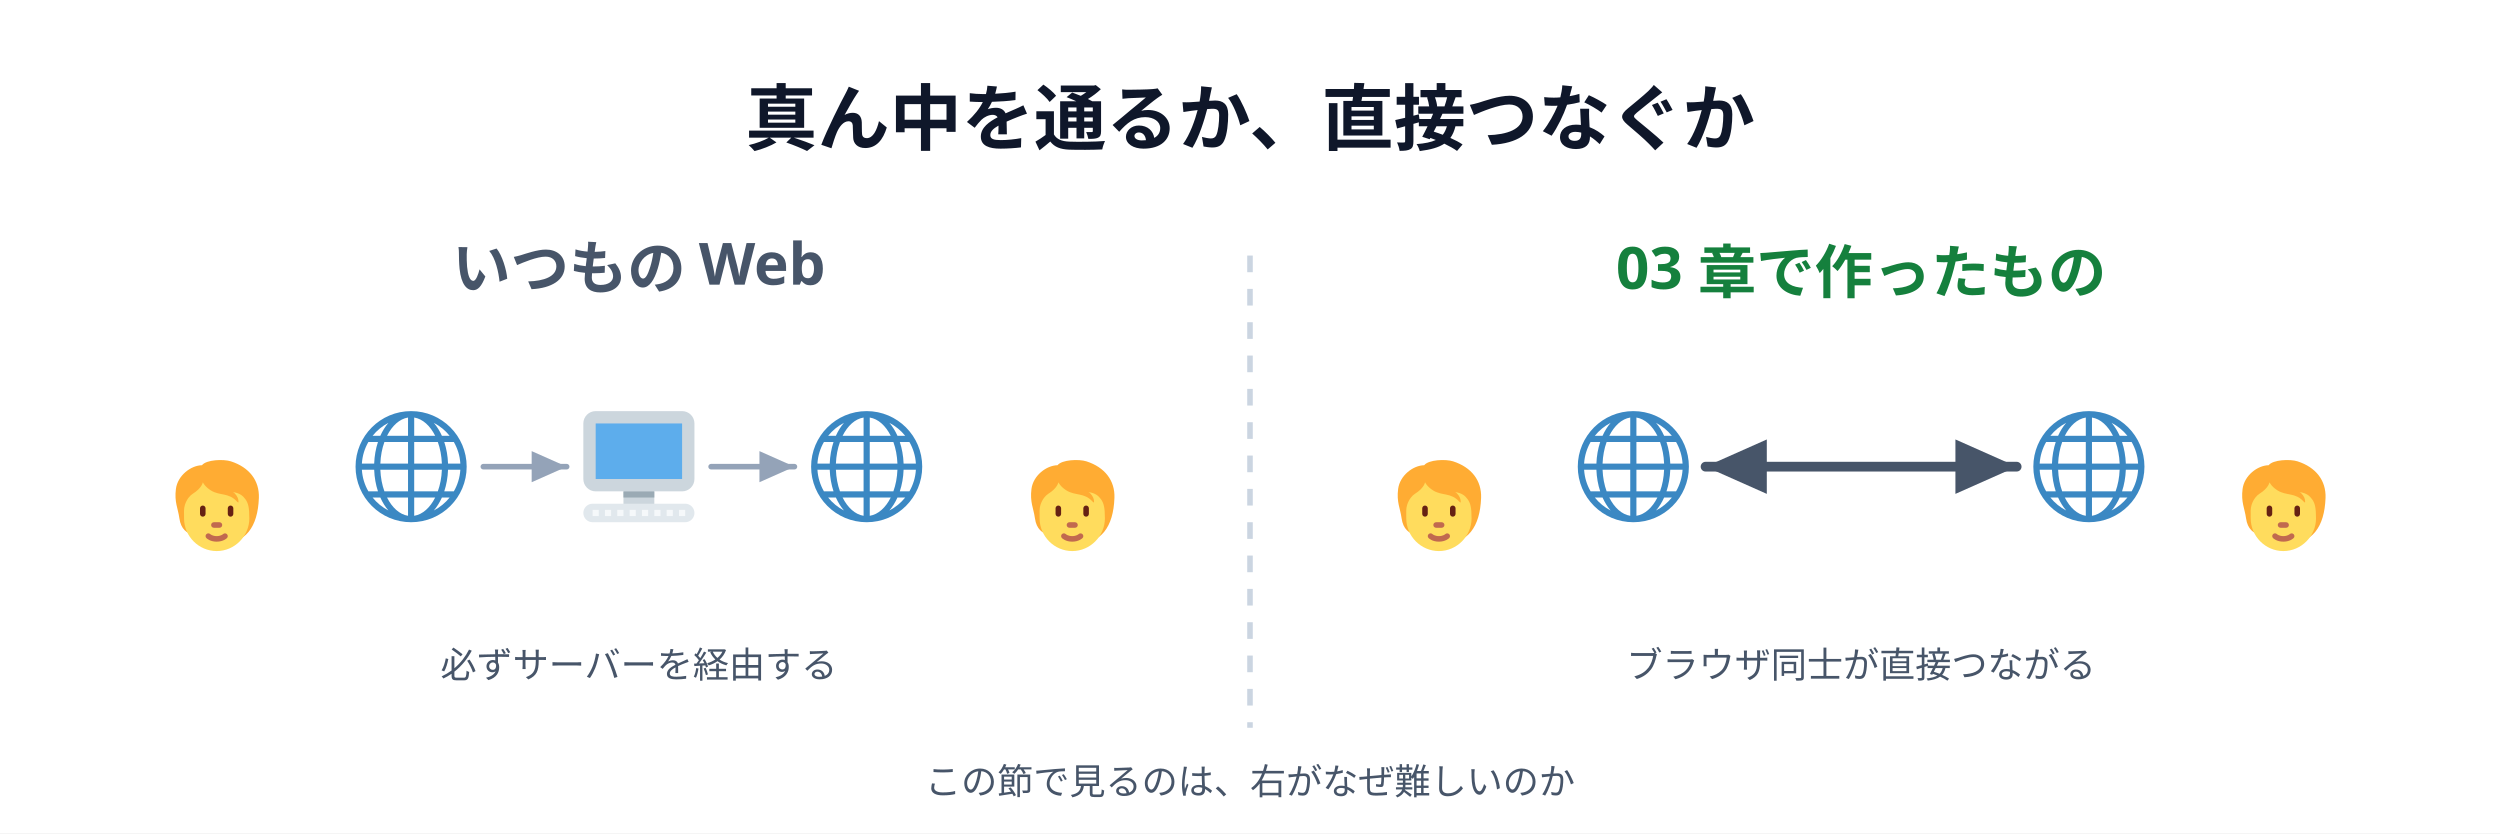
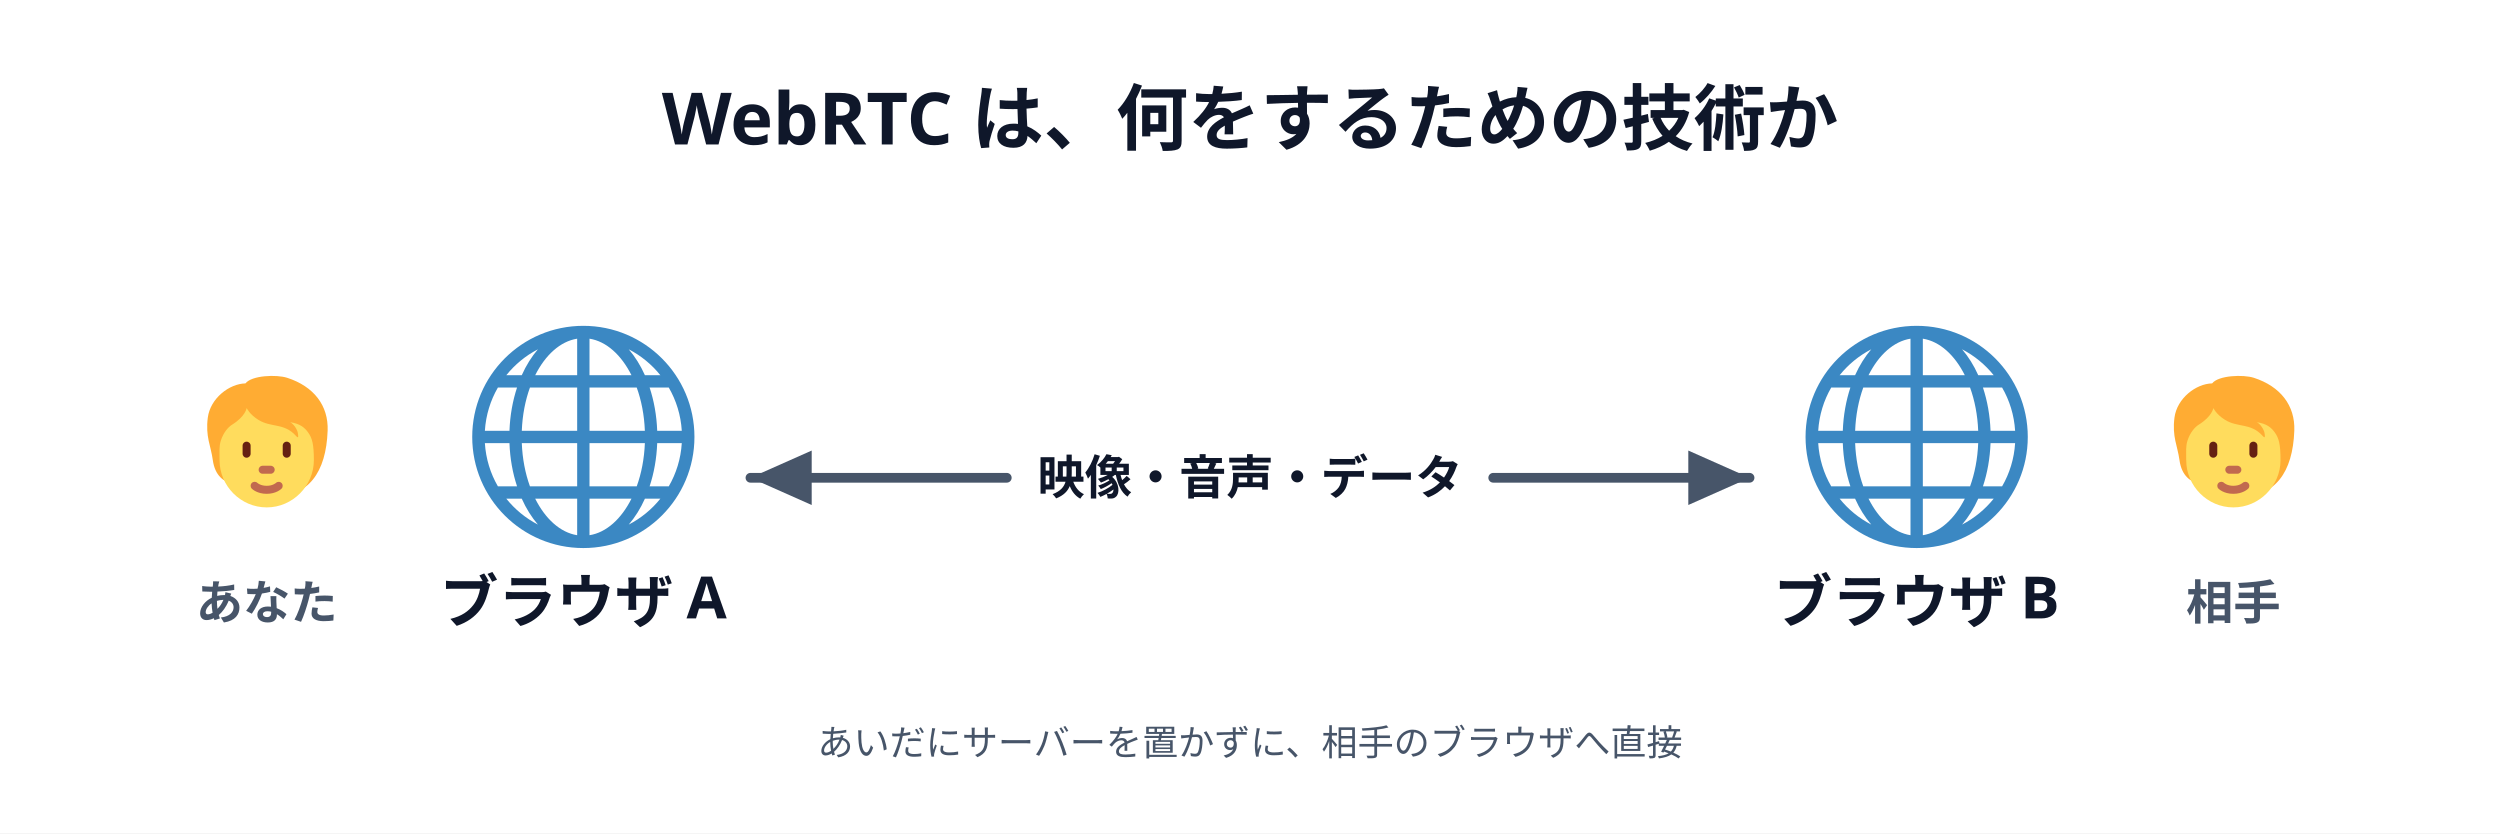
<svg xmlns="http://www.w3.org/2000/svg" width="900" height="300" viewBox="0 0 900 300" font-family="'Hiragino Sans','Noto Sans JP','Yu Gothic','Segoe UI',sans-serif">
  <defs>
    <marker id="aR" viewBox="0 0 10 10" refX="9" refY="5" markerWidth="7" markerHeight="7" orient="auto-start-reverse">
      <path d="M0 1 L9 5 L0 9 z" fill="#475569" />
    </marker>
    <marker id="aRsub" viewBox="0 0 10 10" refX="9" refY="5" markerWidth="7" markerHeight="7" orient="auto-start-reverse">
      <path d="M0 1 L9 5 L0 9 z" fill="#94a3b8" />
    </marker>
  </defs>
  <rect x="0" y="0" width="900" height="300" fill="#ffffff" />
-   <text x="450" y="52" text-anchor="middle" font-size="26" fill="#0f172a" font-weight="700">真ん中を通るか、直接つなぐか</text>
-   <text x="230" y="104" text-anchor="middle" font-size="21" fill="#475569" font-weight="700">いつもの Web</text>
-   <svg x="60.0" y="164.0" width="36.0" height="36.0" viewBox="0 0 36 36">
+   <text x="450" y="52" text-anchor="middle" font-size="26" fill="#0f172a" font-weight="700">WebRTC は、何をするための技術か</text>
+   <svg x="70.0" y="133.0" width="52.0" height="52.0" viewBox="0 0 36 36">
    <path fill="#FFAC33" d="M23.111 2.081c-2.638-.853-8.844-.621-10.395 1.396-4.034.078-8.766 3.724-9.387 8.534-.614 4.76.754 6.971 1.241 10.551.552 4.056 2.832 5.353 4.655 5.896 2.623 3.465 5.411 3.317 10.092 3.317 9.141 0 13.495-6.116 13.88-16.505.232-6.284-3.454-11.043-10.086-13.189z" />
    <path fill="#FFDC5D" d="M28.339 15.713c-.884-1.225-2.017-2.211-4.499-2.56.931.427 1.823 1.901 1.939 2.715.116.815.233 1.474-.504.659-2.952-3.263-6.167-1.978-9.354-3.972-2.226-1.392-2.903-2.933-2.903-2.933s-.272 2.056-3.646 4.15c-.978.607-2.145 1.959-2.793 3.956-.465 1.435-.321 2.715-.321 4.903 0 6.385 5.262 11.753 11.753 11.753s11.753-5.415 11.753-11.753c0-3.97-.416-5.521-1.425-6.918z" />
    <path fill="#C1694F" d="M18 31c-2.347 0-3.575-1.16-3.707-1.293-.391-.391-.391-1.023 0-1.414.387-.387 1.013-.39 1.404-.01.051.047.806.717 2.303.717 1.519 0 2.273-.69 2.305-.719.398-.373 1.027-.362 1.408.029.379.393.38 1.011-.006 1.397C21.575 29.84 20.347 31 18 31zm1-5h-2c-.552 0-1-.447-1-1s.448-1 1-1h2c.553 0 1 .447 1 1s-.447 1-1 1z" />
    <path fill="#662113" d="M13 22c-.552 0-1-.447-1-1v-2c0-.552.448-1 1-1s1 .448 1 1v2c0 .553-.448 1-1 1zm10 0c-.553 0-1-.447-1-1v-2c0-.552.447-1 1-1s1 .448 1 1v2c0 .553-.447 1-1 1z" />
  </svg>
-   <svg x="128.0" y="148.0" width="40.0" height="40.0" viewBox="0 0 36 36">
+   <text x="96" y="223" text-anchor="middle" font-size="17" fill="#475569" font-weight="600">あなた</text>
+   <svg x="170.0" y="117.3" width="80.0" height="80.0" viewBox="0 0 36 36">
    <path fill="#3B88C3" d="M18 0C8.059 0 0 8.059 0 18s8.059 18 18 18 18-8.059 18-18S27.941 0 18 0zM2.05 19h3.983c.092 2.506.522 4.871 1.229 7H4.158c-1.207-2.083-1.95-4.459-2.108-7zM19 8V2.081c2.747.436 5.162 2.655 6.799 5.919H19zm7.651 2c.754 2.083 1.219 4.46 1.317 7H19v-7h7.651zM17 2.081V8h-6.799C11.837 4.736 14.253 2.517 17 2.081zM17 10v7H8.032c.098-2.54.563-4.917 1.317-7H17zM6.034 17H2.05c.158-2.54.901-4.917 2.107-7h3.104c-.705 2.129-1.135 4.495-1.227 7zm1.998 2H17v7H9.349c-.754-2.083-1.219-4.459-1.317-7zM17 28v5.919c-2.747-.437-5.163-2.655-6.799-5.919H17zm2 5.919V28h6.8c-1.637 3.264-4.053 5.482-6.8 5.919zM19 26v-7h8.969c-.099 2.541-.563 4.917-1.317 7H19zm10.967-7h3.982c-.157 2.541-.9 4.917-2.107 7h-3.104c.706-2.129 1.136-4.494 1.229-7zm0-2c-.093-2.505-.523-4.871-1.229-7h3.104c1.207 2.083 1.95 4.46 2.107 7h-3.982zm.512-9h-2.503c-.717-1.604-1.606-3.015-2.619-4.199C27.346 4.833 29.089 6.267 30.479 8zM10.643 3.801C9.629 4.985 8.74 6.396 8.023 8H5.521c1.39-1.733 3.133-3.166 5.122-4.199zM5.521 28h2.503c.716 1.604 1.605 3.015 2.619 4.198C8.654 31.166 6.911 29.733 5.521 28zm19.836 4.198c1.014-1.184 1.902-2.594 2.619-4.198h2.503c-1.39 1.733-3.133 3.166-5.122 4.198z" />
  </svg>
-   <svg x="210.0" y="148.0" width="40.0" height="40.0" viewBox="0 0 36 36">
-     <path fill="#CCD6DD" d="M36 22c0 2.209-1.791 4-4 4H4c-2.209 0-4-1.791-4-4V4c0-2.209 1.791-4 4-4h28c2.209 0 4 1.791 4 4v18z" />
-     <path fill="#5DADEC" d="M4 4h28v18H4z" />
-     <path fill="#CCD6DD" d="M13 26h10v6H13z" />
-     <path fill="#9AAAB4" d="M13 26h10v2H13z" />
-     <path fill="#E1E8ED" d="M36 33c0-1.657-1.343-3-3-3H3c-1.657 0-3 1.343-3 3s1.343 3 3 3h30c1.657 0 3-1.343 3-3z" />
-     <path fill="#F5F8FA" d="M3 32h2v2H3zm4 0h2v2H7zm4 0h2v2h-2zm4 0h2v2h-2zm4 0h2v2h-2zm4 0h2v2h-2zm4 0h2v2h-2zm4 0h2v2h-2z" />
-   </svg>
-   <svg x="292.0" y="148.0" width="40.0" height="40.0" viewBox="0 0 36 36">
+   <text x="210" y="224.14" text-anchor="middle" font-size="21" fill="#0f172a" font-weight="700">ブラウザ A</text>
+   <svg x="650.0" y="117.3" width="80.0" height="80.0" viewBox="0 0 36 36">
    <path fill="#3B88C3" d="M18 0C8.059 0 0 8.059 0 18s8.059 18 18 18 18-8.059 18-18S27.941 0 18 0zM2.05 19h3.983c.092 2.506.522 4.871 1.229 7H4.158c-1.207-2.083-1.95-4.459-2.108-7zM19 8V2.081c2.747.436 5.162 2.655 6.799 5.919H19zm7.651 2c.754 2.083 1.219 4.46 1.317 7H19v-7h7.651zM17 2.081V8h-6.799C11.837 4.736 14.253 2.517 17 2.081zM17 10v7H8.032c.098-2.54.563-4.917 1.317-7H17zM6.034 17H2.05c.158-2.54.901-4.917 2.107-7h3.104c-.705 2.129-1.135 4.495-1.227 7zm1.998 2H17v7H9.349c-.754-2.083-1.219-4.459-1.317-7zM17 28v5.919c-2.747-.437-5.163-2.655-6.799-5.919H17zm2 5.919V28h6.8c-1.637 3.264-4.053 5.482-6.8 5.919zM19 26v-7h8.969c-.099 2.541-.563 4.917-1.317 7H19zm10.967-7h3.982c-.157 2.541-.9 4.917-2.107 7h-3.104c.706-2.129 1.136-4.494 1.229-7zm0-2c-.093-2.505-.523-4.871-1.229-7h3.104c1.207 2.083 1.95 4.46 2.107 7h-3.982zm.512-9h-2.503c-.717-1.604-1.606-3.015-2.619-4.199C27.346 4.833 29.089 6.267 30.479 8zM10.643 3.801C9.629 4.985 8.74 6.396 8.023 8H5.521c1.39-1.733 3.133-3.166 5.122-4.199zM5.521 28h2.503c.716 1.604 1.605 3.015 2.619 4.198C8.654 31.166 6.911 29.733 5.521 28zm19.836 4.198c1.014-1.184 1.902-2.594 2.619-4.198h2.503c-1.39 1.733-3.133 3.166-5.122 4.198z" />
  </svg>
-   <svg x="368.0" y="164.0" width="36.0" height="36.0" viewBox="0 0 36 36">
+   <text x="690" y="224.14" text-anchor="middle" font-size="21" fill="#0f172a" font-weight="700">ブラウザ B</text>
+   <svg x="778.0" y="133.0" width="52.0" height="52.0" viewBox="0 0 36 36">
    <path fill="#FFAC33" d="M23.111 2.081c-2.638-.853-8.844-.621-10.395 1.396-4.034.078-8.766 3.724-9.387 8.534-.614 4.76.754 6.971 1.241 10.551.552 4.056 2.832 5.353 4.655 5.896 2.623 3.465 5.411 3.317 10.092 3.317 9.141 0 13.495-6.116 13.88-16.505.232-6.284-3.454-11.043-10.086-13.189z" />
    <path fill="#FFDC5D" d="M28.339 15.713c-.884-1.225-2.017-2.211-4.499-2.56.931.427 1.823 1.901 1.939 2.715.116.815.233 1.474-.504.659-2.952-3.263-6.167-1.978-9.354-3.972-2.226-1.392-2.903-2.933-2.903-2.933s-.272 2.056-3.646 4.15c-.978.607-2.145 1.959-2.793 3.956-.465 1.435-.321 2.715-.321 4.903 0 6.385 5.262 11.753 11.753 11.753s11.753-5.415 11.753-11.753c0-3.97-.416-5.521-1.425-6.918z" />
    <path fill="#C1694F" d="M18 31c-2.347 0-3.575-1.16-3.707-1.293-.391-.391-.391-1.023 0-1.414.387-.387 1.013-.39 1.404-.01.051.047.806.717 2.303.717 1.519 0 2.273-.69 2.305-.719.398-.373 1.027-.362 1.408.029.379.393.38 1.011-.006 1.397C21.575 29.84 20.347 31 18 31zm1-5h-2c-.552 0-1-.447-1-1s.448-1 1-1h2c.553 0 1 .447 1 1s-.447 1-1 1z" />
    <path fill="#662113" d="M13 22c-.552 0-1-.447-1-1v-2c0-.552.448-1 1-1s1 .448 1 1v2c0 .553-.448 1-1 1zm10 0c-.553 0-1-.447-1-1v-2c0-.552.447-1 1-1s1 .448 1 1v2c0 .553-.447 1-1 1z" />
  </svg>
-   <path d="M174.00 168.00 L204.00 168.00" fill="none" stroke="#94a3b8" stroke-width="2.0" stroke-linecap="round" stroke-linejoin="round" marker-end="url(#aRsub)" />
-   <path d="M256.00 168.00 L286.00 168.00" fill="none" stroke="#94a3b8" stroke-width="2.0" stroke-linecap="round" stroke-linejoin="round" marker-end="url(#aRsub)" />
-   <text x="230" y="244" text-anchor="middle" font-size="13" fill="#475569" font-weight="400">必ずサーバーを経由する</text>
-   <line x1="450" y1="92" x2="450" y2="262" stroke="#cbd5e1" stroke-width="2" stroke-dasharray="6 6" />
-   <text x="670" y="104" text-anchor="middle" font-size="21" fill="#15803d" font-weight="700">03 章で作ったもの</text>
-   <svg x="500.0" y="164.0" width="36.0" height="36.0" viewBox="0 0 36 36">
-     <path fill="#FFAC33" d="M23.111 2.081c-2.638-.853-8.844-.621-10.395 1.396-4.034.078-8.766 3.724-9.387 8.534-.614 4.76.754 6.971 1.241 10.551.552 4.056 2.832 5.353 4.655 5.896 2.623 3.465 5.411 3.317 10.092 3.317 9.141 0 13.495-6.116 13.88-16.505.232-6.284-3.454-11.043-10.086-13.189z" />
-     <path fill="#FFDC5D" d="M28.339 15.713c-.884-1.225-2.017-2.211-4.499-2.56.931.427 1.823 1.901 1.939 2.715.116.815.233 1.474-.504.659-2.952-3.263-6.167-1.978-9.354-3.972-2.226-1.392-2.903-2.933-2.903-2.933s-.272 2.056-3.646 4.15c-.978.607-2.145 1.959-2.793 3.956-.465 1.435-.321 2.715-.321 4.903 0 6.385 5.262 11.753 11.753 11.753s11.753-5.415 11.753-11.753c0-3.97-.416-5.521-1.425-6.918z" />
-     <path fill="#C1694F" d="M18 31c-2.347 0-3.575-1.16-3.707-1.293-.391-.391-.391-1.023 0-1.414.387-.387 1.013-.39 1.404-.01.051.047.806.717 2.303.717 1.519 0 2.273-.69 2.305-.719.398-.373 1.027-.362 1.408.029.379.393.38 1.011-.006 1.397C21.575 29.84 20.347 31 18 31zm1-5h-2c-.552 0-1-.447-1-1s.448-1 1-1h2c.553 0 1 .447 1 1s-.447 1-1 1z" />
-     <path fill="#662113" d="M13 22c-.552 0-1-.447-1-1v-2c0-.552.448-1 1-1s1 .448 1 1v2c0 .553-.448 1-1 1zm10 0c-.553 0-1-.447-1-1v-2c0-.552.447-1 1-1s1 .448 1 1v2c0 .553-.447 1-1 1z" />
-   </svg>
-   <svg x="568.0" y="148.0" width="40.0" height="40.0" viewBox="0 0 36 36">
-     <path fill="#3B88C3" d="M18 0C8.059 0 0 8.059 0 18s8.059 18 18 18 18-8.059 18-18S27.941 0 18 0zM2.05 19h3.983c.092 2.506.522 4.871 1.229 7H4.158c-1.207-2.083-1.95-4.459-2.108-7zM19 8V2.081c2.747.436 5.162 2.655 6.799 5.919H19zm7.651 2c.754 2.083 1.219 4.46 1.317 7H19v-7h7.651zM17 2.081V8h-6.799C11.837 4.736 14.253 2.517 17 2.081zM17 10v7H8.032c.098-2.54.563-4.917 1.317-7H17zM6.034 17H2.05c.158-2.54.901-4.917 2.107-7h3.104c-.705 2.129-1.135 4.495-1.227 7zm1.998 2H17v7H9.349c-.754-2.083-1.219-4.459-1.317-7zM17 28v5.919c-2.747-.437-5.163-2.655-6.799-5.919H17zm2 5.919V28h6.8c-1.637 3.264-4.053 5.482-6.8 5.919zM19 26v-7h8.969c-.099 2.541-.563 4.917-1.317 7H19zm10.967-7h3.982c-.157 2.541-.9 4.917-2.107 7h-3.104c.706-2.129 1.136-4.494 1.229-7zm0-2c-.093-2.505-.523-4.871-1.229-7h3.104c1.207 2.083 1.95 4.46 2.107 7h-3.982zm.512-9h-2.503c-.717-1.604-1.606-3.015-2.619-4.199C27.346 4.833 29.089 6.267 30.479 8zM10.643 3.801C9.629 4.985 8.74 6.396 8.023 8H5.521c1.39-1.733 3.133-3.166 5.122-4.199zM5.521 28h2.503c.716 1.604 1.605 3.015 2.619 4.198C8.654 31.166 6.911 29.733 5.521 28zm19.836 4.198c1.014-1.184 1.902-2.594 2.619-4.198h2.503c-1.39 1.733-3.133 3.166-5.122 4.198z" />
-   </svg>
-   <svg x="732.0" y="148.0" width="40.0" height="40.0" viewBox="0 0 36 36">
-     <path fill="#3B88C3" d="M18 0C8.059 0 0 8.059 0 18s8.059 18 18 18 18-8.059 18-18S27.941 0 18 0zM2.05 19h3.983c.092 2.506.522 4.871 1.229 7H4.158c-1.207-2.083-1.95-4.459-2.108-7zM19 8V2.081c2.747.436 5.162 2.655 6.799 5.919H19zm7.651 2c.754 2.083 1.219 4.46 1.317 7H19v-7h7.651zM17 2.081V8h-6.799C11.837 4.736 14.253 2.517 17 2.081zM17 10v7H8.032c.098-2.54.563-4.917 1.317-7H17zM6.034 17H2.05c.158-2.54.901-4.917 2.107-7h3.104c-.705 2.129-1.135 4.495-1.227 7zm1.998 2H17v7H9.349c-.754-2.083-1.219-4.459-1.317-7zM17 28v5.919c-2.747-.437-5.163-2.655-6.799-5.919H17zm2 5.919V28h6.8c-1.637 3.264-4.053 5.482-6.8 5.919zM19 26v-7h8.969c-.099 2.541-.563 4.917-1.317 7H19zm10.967-7h3.982c-.157 2.541-.9 4.917-2.107 7h-3.104c.706-2.129 1.136-4.494 1.229-7zm0-2c-.093-2.505-.523-4.871-1.229-7h3.104c1.207 2.083 1.95 4.46 2.107 7h-3.982zm.512-9h-2.503c-.717-1.604-1.606-3.015-2.619-4.199C27.346 4.833 29.089 6.267 30.479 8zM10.643 3.801C9.629 4.985 8.74 6.396 8.023 8H5.521c1.39-1.733 3.133-3.166 5.122-4.199zM5.521 28h2.503c.716 1.604 1.605 3.015 2.619 4.198C8.654 31.166 6.911 29.733 5.521 28zm19.836 4.198c1.014-1.184 1.902-2.594 2.619-4.198h2.503c-1.39 1.733-3.133 3.166-5.122 4.198z" />
-   </svg>
-   <svg x="804.0" y="164.0" width="36.0" height="36.0" viewBox="0 0 36 36">
-     <path fill="#FFAC33" d="M23.111 2.081c-2.638-.853-8.844-.621-10.395 1.396-4.034.078-8.766 3.724-9.387 8.534-.614 4.76.754 6.971 1.241 10.551.552 4.056 2.832 5.353 4.655 5.896 2.623 3.465 5.411 3.317 10.092 3.317 9.141 0 13.495-6.116 13.88-16.505.232-6.284-3.454-11.043-10.086-13.189z" />
-     <path fill="#FFDC5D" d="M28.339 15.713c-.884-1.225-2.017-2.211-4.499-2.56.931.427 1.823 1.901 1.939 2.715.116.815.233 1.474-.504.659-2.952-3.263-6.167-1.978-9.354-3.972-2.226-1.392-2.903-2.933-2.903-2.933s-.272 2.056-3.646 4.15c-.978.607-2.145 1.959-2.793 3.956-.465 1.435-.321 2.715-.321 4.903 0 6.385 5.262 11.753 11.753 11.753s11.753-5.415 11.753-11.753c0-3.97-.416-5.521-1.425-6.918z" />
-     <path fill="#C1694F" d="M18 31c-2.347 0-3.575-1.16-3.707-1.293-.391-.391-.391-1.023 0-1.414.387-.387 1.013-.39 1.404-.01.051.047.806.717 2.303.717 1.519 0 2.273-.69 2.305-.719.398-.373 1.027-.362 1.408.029.379.393.38 1.011-.006 1.397C21.575 29.84 20.347 31 18 31zm1-5h-2c-.552 0-1-.447-1-1s.448-1 1-1h2c.553 0 1 .447 1 1s-.447 1-1 1z" />
-     <path fill="#662113" d="M13 22c-.552 0-1-.447-1-1v-2c0-.552.448-1 1-1s1 .448 1 1v2c0 .553-.448 1-1 1zm10 0c-.553 0-1-.447-1-1v-2c0-.552.447-1 1-1s1 .448 1 1v2c0 .553-.447 1-1 1z" />
-   </svg>
-   <path d="M614.00 168.00 L726.00 168.00" fill="none" stroke="#475569" stroke-width="3.5" stroke-linecap="round" stroke-linejoin="round" marker-end="url(#aR)" marker-start="url(#aR)" />
-   <text x="670" y="244" text-anchor="middle" font-size="13" fill="#475569" font-weight="400">ブラウザ同士が直接つながる</text>
-   <text x="450" y="286" text-anchor="middle" font-size="13" fill="#475569" font-weight="400">この節で見るのは、右がなぜ難しいのか</text>
+   <text x="804" y="223" text-anchor="middle" font-size="17" fill="#475569" font-weight="600">相手</text>
+   <path d="M270.16 172.00 L362.44 172.00" fill="none" stroke="#475569" stroke-width="3.5" stroke-linecap="round" stroke-linejoin="round" marker-start="url(#aR)" />
+   <path d="M537.56 172.00 L629.84 172.00" fill="none" stroke="#475569" stroke-width="3.5" stroke-linecap="round" stroke-linejoin="round" marker-end="url(#aR)" />
+   <text x="450" y="177.95" text-anchor="middle" font-size="17" fill="#0f172a" font-weight="600">映像・音声・データ</text>
+   <text x="450" y="272" text-anchor="middle" font-size="13" fill="#475569" font-weight="400">あいだにサーバーを置かずに、相手のブラウザへ直接</text>
</svg>
